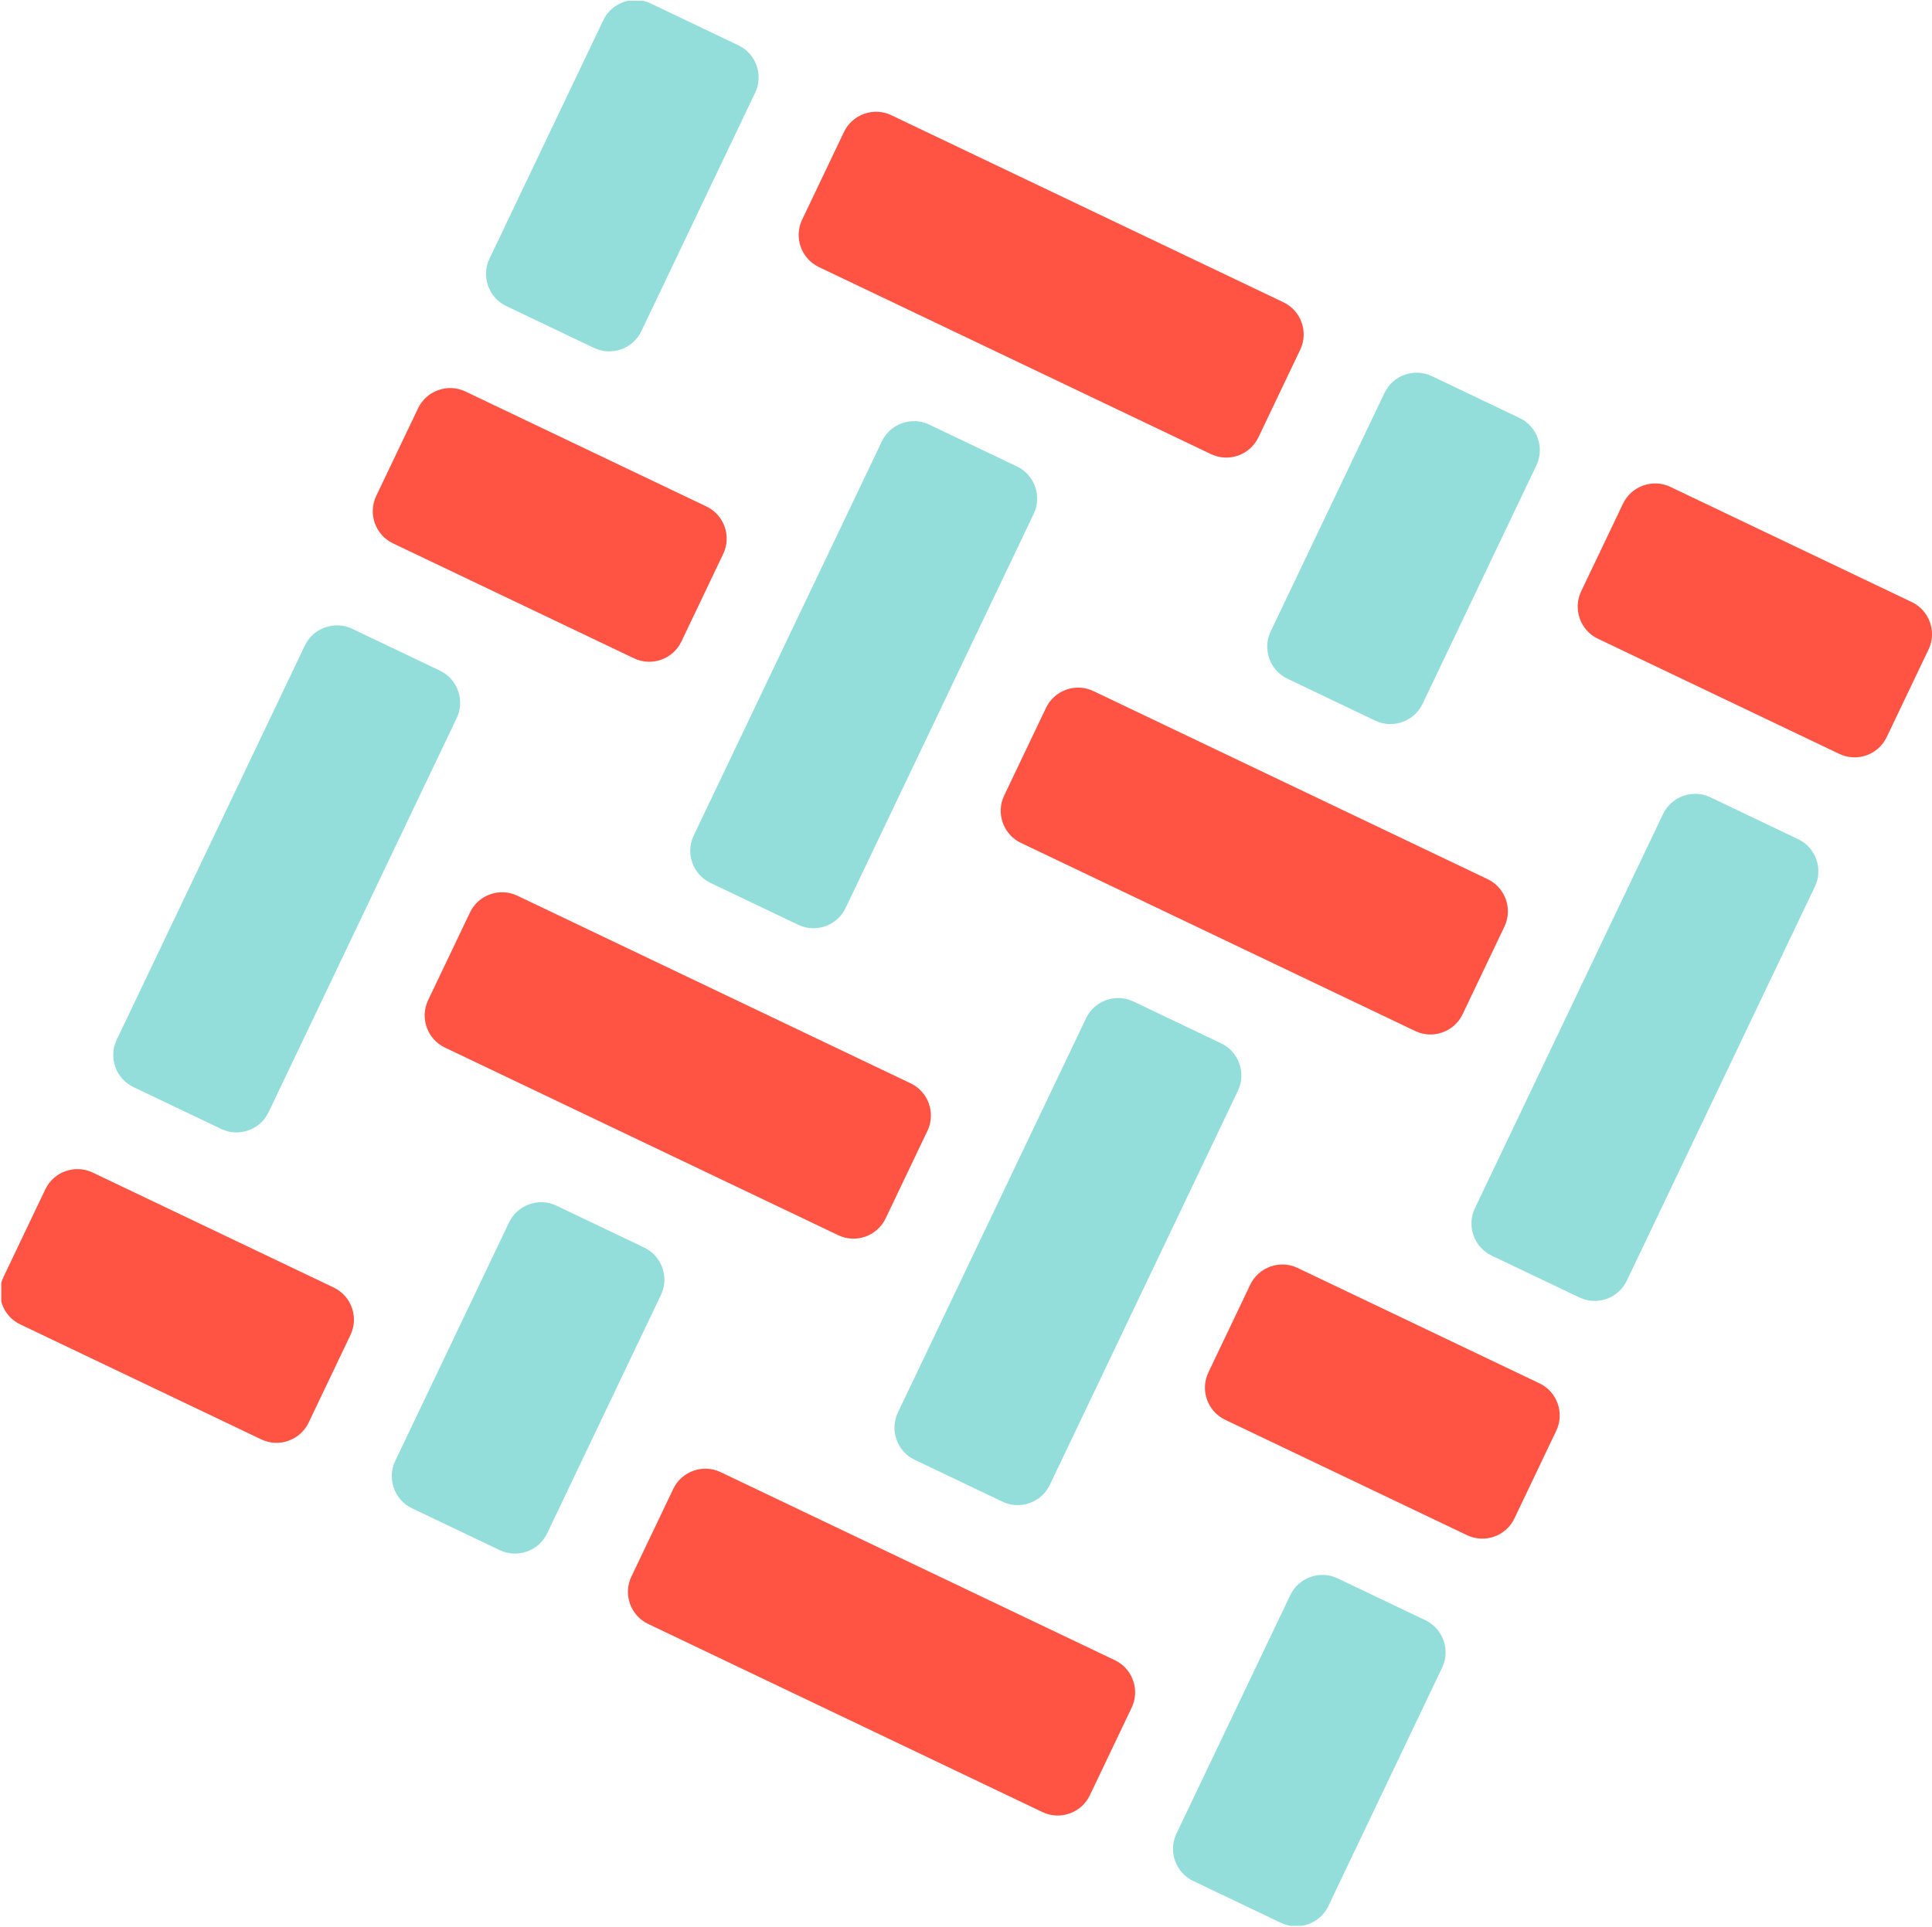
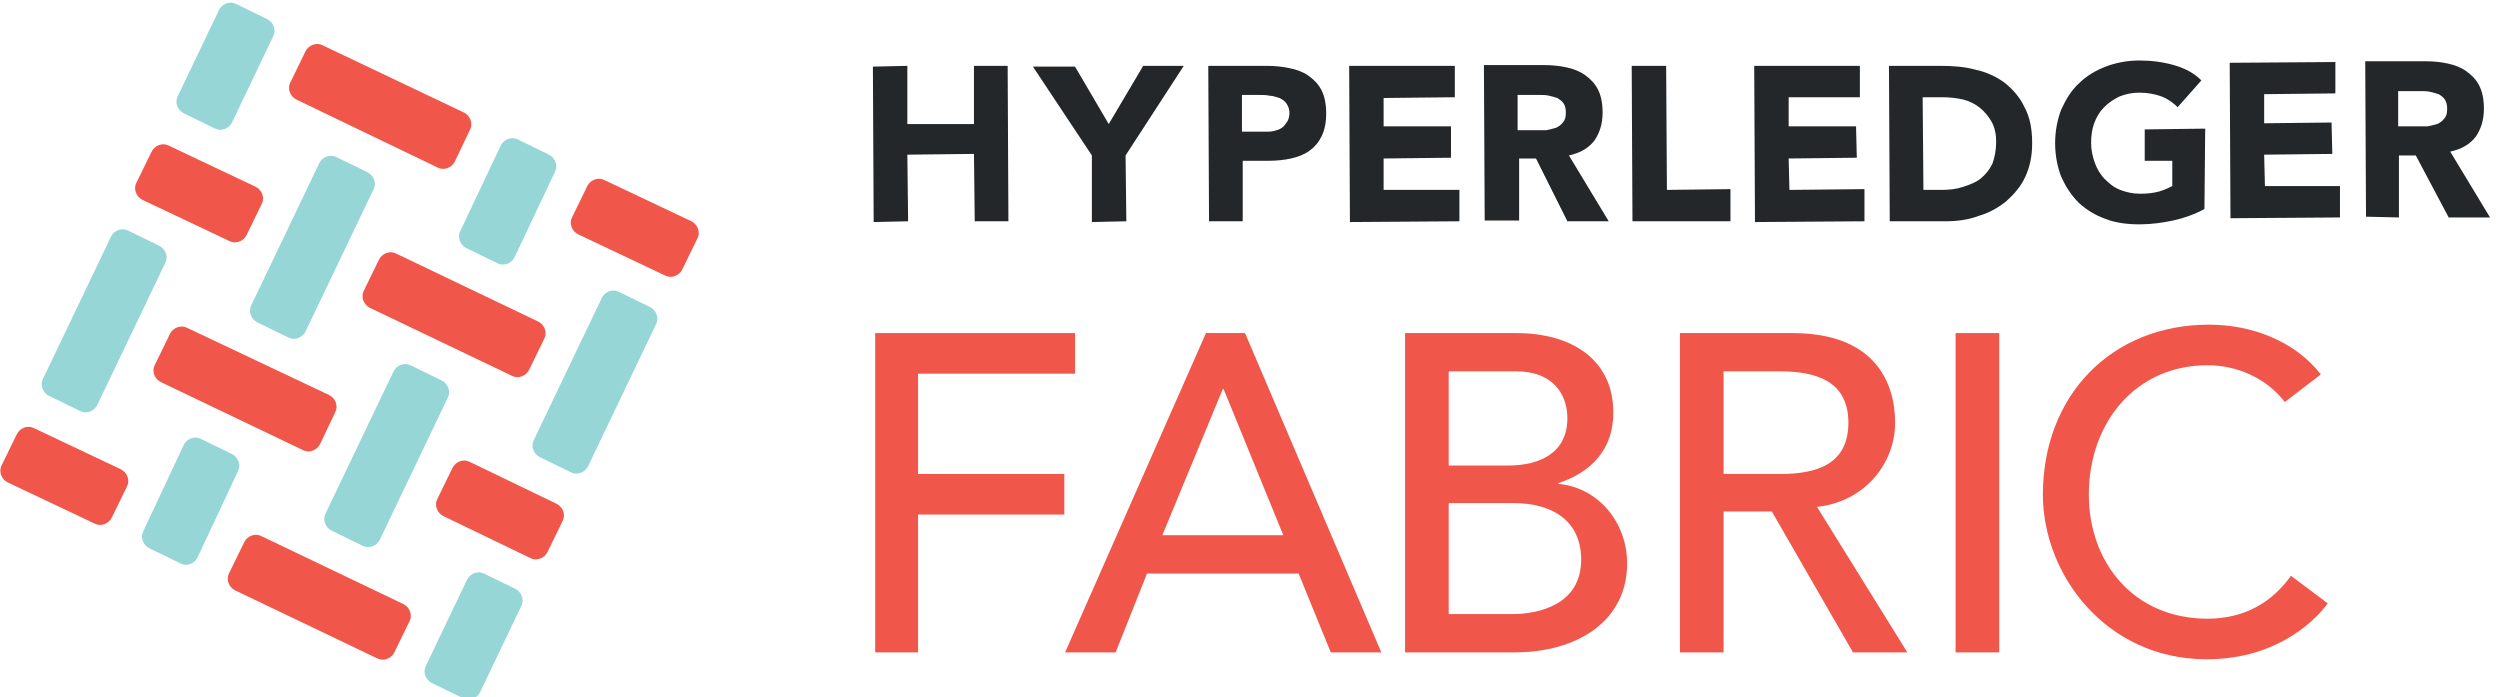
- <svg xmlns="http://www.w3.org/2000/svg" viewBox="0 0.023 91.229 90.978">
-   <defs>
-     <clipPath id="clippath8">
-       <path d="M 0.06 90.978 L 325.16 90.978 L 325.16 0.06 L 0.06 0.06 Z" style="fill: none; clip-rule: nonzero;" />
-     </clipPath>
-     <clipPath id="clippath9">
-       <path d="M 0.06 90.978 L 325.16 90.978 L 325.16 0.06 L 0.06 0.06 Z" style="fill: none; clip-rule: nonzero;" />
-     </clipPath>
-   </defs>
+ <svg xmlns="http://www.w3.org/2000/svg" version="1.1" id="Layer_1" x="0px" y="0px" viewBox="0 0 326.5 91" style="enable-background:new 0 0 326.5 91;" xml:space="preserve">
+   <style type="text/css">
+ 	.st0{fill:#24272A;}
+ 	.st1{fill:#F1564A;}
+ 	.st2{fill:#97D6D7;}
+ </style>
  <g>
+     <polygon class="st0" points="118.5,20.2 127.2,20.1 127.3,28.9 131.7,28.9 131.6,8.6 127.2,8.6 127.2,16.2 118.5,16.2 118.5,8.6    114,8.7 114.1,29 118.6,28.9  " />
+     <polygon class="st0" points="142.6,29 147.1,28.9 147,20.3 154.6,8.6 149.3,8.6 144.8,16.2 140.4,8.7 134.9,8.7 142.6,20.3  " />
+     <path class="st0" d="M162.3,28.9l0-7.9l3.3,0c1.1,0,2.1-0.1,3-0.3c0.9-0.2,1.7-0.5,2.4-1c0.7-0.5,1.2-1.1,1.6-1.9   c0.4-0.8,0.6-1.8,0.6-3c0-1.2-0.2-2.2-0.6-3c-0.4-0.8-1-1.4-1.7-1.9c-0.7-0.5-1.5-0.8-2.5-1c-0.9-0.2-1.9-0.3-3-0.3l-7.6,0   l0.1,20.3L162.3,28.9z M164.5,12.4c0.4,0,0.9,0,1.3,0.1c0.5,0,0.9,0.2,1.3,0.3c0.4,0.2,0.7,0.4,0.9,0.7c0.2,0.3,0.4,0.7,0.4,1.2   c0,0.5-0.1,0.9-0.3,1.2c-0.2,0.3-0.4,0.6-0.7,0.8c-0.3,0.2-0.6,0.3-1,0.4c-0.4,0.1-0.8,0.1-1.2,0.1l-3,0l0-4.8L164.5,12.4z" />
+     <polygon class="st0" points="190.6,28.9 190.6,24.8 180.7,24.8 180.7,20.7 189.5,20.6 189.5,16.5 180.7,16.5 180.7,12.8 190,12.7    190,8.6 176.2,8.6 176.3,29  " />
+     <path class="st0" d="M204.7,28.9l5.4,0l-5.2-8.6c1.4-0.3,2.5-0.9,3.3-1.9c0.7-1,1.1-2.2,1.1-3.7c0-1.2-0.2-2.2-0.6-3   c-0.4-0.8-1-1.4-1.7-1.9c-0.7-0.5-1.5-0.8-2.4-1c-0.9-0.2-1.9-0.3-2.9-0.3l-7.9,0l0.1,20.3l4.5,0l0-8.1l2.2,0L204.7,28.9z    M198.2,17l0-4.6l2.9,0c0.4,0,0.8,0,1.2,0.1c0.4,0.1,0.8,0.2,1.1,0.3c0.3,0.2,0.6,0.4,0.8,0.7c0.2,0.3,0.3,0.7,0.3,1.2   c0,0.6-0.1,1-0.4,1.3c-0.2,0.3-0.5,0.5-0.9,0.7c-0.4,0.1-0.8,0.2-1.2,0.3c-0.4,0-0.9,0-1.3,0L198.2,17z" />
+     <polygon class="st0" points="226,28.9 226,24.7 217.7,24.8 217.6,8.6 213.1,8.6 213.2,28.9  " />
+     <polygon class="st0" points="243.5,28.9 243.5,24.7 233.7,24.8 233.6,20.7 242.5,20.6 242.4,16.5 233.6,16.5 233.6,12.7    242.9,12.7 242.9,8.6 229.1,8.6 229.2,29  " />
+     <path class="st0" d="M262,26.3c1-0.9,1.9-1.9,2.5-3.2c0.6-1.3,0.9-2.7,0.9-4.4c0-1.9-0.3-3.4-1-4.7c-0.6-1.3-1.5-2.3-2.6-3.2   c-1.1-0.8-2.4-1.4-3.8-1.7c-1.5-0.4-3-0.5-4.6-0.5l-6.7,0l0.1,20.3l7.3,0c1.5,0,3-0.2,4.3-0.7C259.8,27.8,261,27.1,262,26.3z    M253.5,24.8l-2.3,0l-0.1-12.1l2.6,0c0.9,0,1.8,0.1,2.7,0.3c0.8,0.2,1.6,0.6,2.2,1.1c0.6,0.5,1.1,1.1,1.5,1.8   c0.4,0.7,0.6,1.6,0.6,2.6c0,1.1-0.2,2.1-0.5,2.9c-0.4,0.8-0.9,1.4-1.5,1.9c-0.6,0.5-1.4,0.8-2.3,1.1   C255.5,24.7,254.6,24.8,253.5,24.8z" />
+     <path class="st0" d="M280.1,16.9l0,4.1l3.6,0l0,3.3c-0.4,0.2-1,0.5-1.7,0.7c-0.7,0.2-1.5,0.3-2.5,0.3c-1,0-1.8-0.2-2.6-0.5   c-0.8-0.3-1.4-0.8-2-1.4c-0.6-0.6-1-1.3-1.3-2.1c-0.3-0.8-0.5-1.7-0.5-2.6c0-0.9,0.1-1.8,0.4-2.6c0.3-0.8,0.7-1.5,1.3-2.1   c0.6-0.6,1.2-1,2-1.4c0.8-0.3,1.6-0.5,2.6-0.5c1.1,0,2.1,0.2,2.9,0.5c0.8,0.3,1.5,0.8,2.1,1.4l3.1-3.5c-1-1-2.2-1.6-3.6-2   c-1.4-0.4-2.9-0.6-4.5-0.6c-1.6,0-3.1,0.3-4.4,0.8c-1.3,0.5-2.5,1.2-3.5,2.2c-1,0.9-1.7,2.1-2.3,3.4c-0.5,1.3-0.8,2.8-0.8,4.4   c0,1.6,0.3,3.1,0.8,4.4c0.6,1.3,1.3,2.4,2.3,3.4c1,0.9,2.1,1.6,3.5,2.1c1.3,0.5,2.8,0.7,4.4,0.7c1.5,0,3-0.2,4.4-0.5   c1.4-0.3,2.8-0.8,4.1-1.5L288,16.8L280.1,16.9z" />
+     <polygon class="st0" points="305.6,28.4 305.6,24.3 295.8,24.3 295.7,20.2 304.6,20.1 304.5,16 295.7,16.1 295.7,12.3 305,12.2    305,8.1 291.2,8.2 291.3,28.5  " />
+     <path class="st0" d="M313.3,28.4l0-8.1l2.2,0l4.3,8.1l5.4,0l-5.2-8.6c1.4-0.3,2.5-0.9,3.3-1.9c0.7-1,1.1-2.2,1.1-3.7   c0-1.2-0.2-2.2-0.6-3c-0.4-0.8-1-1.4-1.7-1.9c-0.7-0.5-1.5-0.8-2.4-1c-0.9-0.2-1.9-0.3-2.9-0.3l-7.9,0l0.1,20.3L313.3,28.4z    M316.2,11.9c0.4,0,0.8,0,1.2,0.1c0.4,0.1,0.8,0.2,1.1,0.3c0.3,0.2,0.6,0.4,0.8,0.7c0.2,0.3,0.3,0.7,0.3,1.2c0,0.6-0.1,1-0.4,1.3   c-0.2,0.3-0.5,0.5-0.9,0.7c-0.4,0.1-0.8,0.2-1.2,0.3c-0.5,0-0.9,0-1.3,0l-2.6,0l0-4.6L316.2,11.9z" />
+   </g>
+   <g>
+     <path class="st1" d="M114.2,43.5h26.2v5.3h-20.5v13.1H139v5.3h-19.1v18h-5.6V43.5z" />
+     <path class="st1" d="M157.5,43.5h5.1l17.8,41.7h-6.6l-4.2-10.3h-19.8l-4.1,10.3h-6.6L157.5,43.5z M167.6,69.9l-7.8-19.1h-0.1   l-7.9,19.1H167.6z" />
+     <path class="st1" d="M183.5,43.5H198c7.2,0,12.7,3.4,12.7,10.4c0,4.8-2.9,7.8-7.2,9.2v0.1c5,0.4,9,4.8,9,10.4   c0,7.5-6.5,11.6-14.7,11.6h-14.3V43.5z M189.2,60.8h7.7c4.3,0,7.8-1.7,7.8-6.2c0-3.3-2.1-6.1-6.6-6.1h-8.9V60.8z M189.2,80.2h8.3   c3.4,0,9-1.2,9-7.1c0-4.9-3.5-7.4-8.9-7.4h-8.4V80.2z" />
+     <path class="st1" d="M219.4,43.5h14.7c10.7,0,13.4,6.4,13.4,11.7c0,5.3-3.9,10.3-10.2,11l11.8,19H242l-10.6-18.4h-6.3v18.4h-5.7   V43.5z M225.1,61.9h7.4c4.5,0,8.9-1.1,8.9-6.7s-4.5-6.7-8.9-6.7h-7.4V61.9z" />
+     <path class="st1" d="M255.4,43.5h5.7v41.7h-5.7V43.5z" />
+     <path class="st1" d="M298.4,52.5c-2.4-3.1-6.2-4.8-10.1-4.8c-9.4,0-15.5,7.5-15.5,16.9c0,8.8,5.8,16.2,15.5,16.2   c4.8,0,8.4-2.1,10.9-5.6l4.8,3.6c-1.2,1.7-6.2,7.3-15.8,7.3c-13.2,0-21.4-11.1-21.4-21.5c0-12.9,8.9-22.2,21.7-22.2   c5.5,0,11.2,2.1,14.6,6.5L298.4,52.5z" />
+   </g>
+   <g>
+     <path class="st1" d="M51.5,85.2c-0.4,0.8-1.4,1.2-2.2,0.8l-18.6-8.9c-0.8-0.4-1.2-1.4-0.8-2.2l2-4.1c0.4-0.8,1.4-1.2,2.2-0.8   l18.6,8.9c0.8,0.4,1.2,1.4,0.8,2.2L51.5,85.2z M14.6,67.6c-0.4,0.8-1.4,1.2-2.2,0.8L1,63c-0.8-0.4-1.2-1.4-0.8-2.2l2-4.1   c0.4-0.8,1.4-1.2,2.2-0.8l11.4,5.4c0.8,0.4,1.2,1.4,0.8,2.2L14.6,67.6z" />
+     <path class="st1" d="M89.1,35.2c-0.4,0.8-1.4,1.2-2.2,0.8l-11.4-5.4c-0.8-0.4-1.2-1.4-0.8-2.2l2-4.1c0.4-0.8,1.4-1.2,2.2-0.8   l11.4,5.4c0.8,0.4,1.2,1.4,0.8,2.2L89.1,35.2z M59.4,21.1c-0.4,0.8-1.4,1.2-2.2,0.8L38.7,13c-0.8-0.4-1.2-1.4-0.8-2.2l2-4.1   c0.4-0.8,1.4-1.2,2.2-0.8l18.5,8.8c0.8,0.4,1.2,1.4,0.8,2.2L59.4,21.1z" />
+     <path class="st1" d="M32.2,30.7c-0.4,0.8-1.4,1.2-2.2,0.8l-11.4-5.4c-0.8-0.4-1.2-1.4-0.8-2.2l2-4.1c0.4-0.8,1.4-1.2,2.2-0.8   l11.4,5.4c0.8,0.4,1.2,1.4,0.8,2.2L32.2,30.7z" />
+     <path class="st1" d="M69.1,48.3c-0.4,0.8-1.4,1.2-2.2,0.8l-18.6-8.9c-0.8-0.4-1.2-1.4-0.8-2.2l2-4.1c0.4-0.8,1.4-1.2,2.2-0.8   l18.6,8.9c0.8,0.4,1.2,1.4,0.8,2.2L69.1,48.3z" />
+     <path class="st1" d="M71.5,72.1c-0.4,0.8-1.4,1.2-2.2,0.8l-11.4-5.5c-0.8-0.4-1.2-1.4-0.8-2.2l2-4.1c0.4-0.8,1.4-1.2,2.2-0.8   l11.4,5.5c0.8,0.4,1.2,1.4,0.8,2.2L71.5,72.1z" />
+     <path class="st1" d="M41.8,58c-0.4,0.8-1.4,1.2-2.2,0.8L21,49.9c-0.8-0.4-1.2-1.4-0.8-2.2l2-4.1c0.4-0.8,1.4-1.2,2.2-0.8L43,51.6   c0.8,0.4,1.2,1.4,0.8,2.2L41.8,58z" />
    <g>
-       <path d="M 14.573 67.213 C 14.176 68.045 13.17 68.401 12.338 68.004 L 0.954 62.572 C 0.121 62.175 -0.234 61.169 0.163 60.337 L 2.141 56.192 C 2.538 55.36 3.543 55.004 4.375 55.401 L 15.76 60.833 C 16.592 61.23 16.948 62.236 16.551 63.068 L 14.573 67.213 Z M 51.461 84.815 C 51.064 85.647 50.059 86.003 49.226 85.606 L 30.605 76.72 C 29.772 76.324 29.417 75.318 29.813 74.486 L 31.792 70.341 C 32.189 69.509 33.194 69.153 34.026 69.55 L 52.648 78.435 C 53.48 78.832 53.836 79.838 53.439 80.67 L 51.461 84.815" style="fill: rgb(255, 83, 67); fill-opacity: 1; clip-path: url(#clippath8);" />
-       <path d="M 59.421 20.681 C 59.023 21.513 58.018 21.869 57.186 21.472 L 38.666 12.635 C 37.834 12.238 37.478 11.233 37.875 10.401 L 39.853 6.255 C 40.25 5.423 41.255 5.067 42.087 5.464 L 60.607 14.301 C 61.439 14.699 61.796 15.704 61.398 16.536 L 59.421 20.681 Z M 89.089 34.839 C 88.692 35.671 87.687 36.027 86.855 35.63 L 75.452 30.189 C 74.62 29.792 74.264 28.786 74.661 27.954 L 76.639 23.809 C 77.036 22.977 78.042 22.621 78.874 23.018 L 90.276 28.459 C 91.108 28.856 91.464 29.862 91.067 30.694 L 89.089 34.839" style="fill: rgb(255, 83, 67); fill-opacity: 1;" />
-       <path d="M 32.174 30.325 C 31.777 31.157 30.772 31.513 29.939 31.116 L 18.555 25.684 C 17.723 25.287 17.367 24.281 17.764 23.449 L 19.742 19.304 C 20.139 18.472 21.145 18.116 21.977 18.513 L 33.361 23.945 C 34.193 24.342 34.549 25.348 34.152 26.18 L 32.174 30.325" style="fill: rgb(255, 83, 67); fill-opacity: 1;" />
-       <path d="M 69.063 47.927 C 68.666 48.759 67.66 49.115 66.828 48.718 L 48.207 39.832 C 47.375 39.435 47.019 38.43 47.416 37.597 L 49.394 33.452 C 49.791 32.62 50.796 32.264 51.629 32.661 L 70.25 41.547 C 71.082 41.944 71.438 42.95 71.041 43.782 L 69.063 47.927" style="fill: rgb(255, 83, 67); fill-opacity: 1;" />
-       <path d="M 71.51 71.739 C 71.113 72.571 70.107 72.927 69.275 72.529 L 57.85 67.077 C 57.018 66.68 56.662 65.675 57.059 64.843 L 59.037 60.697 C 59.434 59.866 60.439 59.509 61.271 59.906 L 72.697 65.358 C 73.529 65.755 73.885 66.761 73.488 67.593 L 71.51 71.739" style="fill: rgb(255, 83, 67); fill-opacity: 1;" />
-       <path d="M 41.818 57.57 C 41.421 58.403 40.415 58.758 39.583 58.361 L 21.006 49.497 C 20.174 49.1 19.818 48.094 20.215 47.262 L 22.193 43.117 C 22.59 42.284 23.596 41.928 24.428 42.326 L 43.005 51.19 C 43.837 51.587 44.193 52.593 43.796 53.425 L 41.818 57.57" style="fill: rgb(255, 83, 67); fill-opacity: 1;" />
-       <path d="M 12.682 52.553 C 12.285 53.385 11.28 53.741 10.448 53.344 L 6.301 51.365 C 5.469 50.968 5.113 49.963 5.51 49.131 L 14.395 30.511 C 14.792 29.679 15.797 29.323 16.63 29.719 L 20.776 31.698 C 21.608 32.095 21.964 33.101 21.567 33.933 L 12.682 52.553" style="fill: rgb(147, 222, 219); fill-opacity: 1; clip-path: url(#clippath9);" />
-       <path d="M 30.284 15.665 C 29.887 16.497 28.881 16.853 28.049 16.456 L 23.903 14.477 C 23.071 14.08 22.715 13.075 23.112 12.242 L 28.488 0.976 C 28.885 0.144 29.891 -0.212 30.723 0.185 L 34.869 2.164 C 35.701 2.561 36.057 3.566 35.66 4.399 L 30.284 15.665" style="fill: rgb(147, 222, 219); fill-opacity: 1; clip-path: url(#clippath9);" />
-       <path d="M 62.723 90.047 C 62.326 90.879 61.32 91.235 60.488 90.838 L 56.342 88.859 C 55.51 88.462 55.154 87.456 55.551 86.624 L 60.927 75.358 C 61.324 74.526 62.33 74.17 63.162 74.567 L 67.308 76.545 C 68.14 76.942 68.496 77.948 68.099 78.78 L 62.723 90.047" style="fill: rgb(147, 222, 219); fill-opacity: 1; clip-path: url(#clippath9);" />
-       <path d="M 76.816 60.512 C 76.419 61.344 75.414 61.7 74.582 61.303 L 70.435 59.324 C 69.603 58.927 69.247 57.922 69.644 57.09 L 78.529 38.469 C 78.926 37.637 79.932 37.281 80.764 37.678 L 84.911 39.657 C 85.743 40.053 86.099 41.059 85.702 41.891 L 76.816 60.512" style="fill: rgb(147, 222, 219); fill-opacity: 1;" />
-       <path d="M 67.173 33.267 C 66.776 34.099 65.771 34.455 64.938 34.058 L 60.792 32.079 C 59.959 31.682 59.604 30.676 60.001 29.845 L 65.377 18.578 C 65.773 17.746 66.779 17.39 67.611 17.787 L 71.758 19.766 C 72.59 20.163 72.946 21.169 72.549 22.001 L 67.173 33.267" style="fill: rgb(147, 222, 219); fill-opacity: 1;" />
-       <path d="M 49.571 70.155 C 49.174 70.987 48.169 71.343 47.337 70.946 L 43.19 68.967 C 42.357 68.571 42.001 67.565 42.399 66.733 L 51.284 48.113 C 51.681 47.28 52.687 46.925 53.519 47.321 L 57.665 49.3 C 58.497 49.697 58.853 50.703 58.456 51.535 L 49.571 70.155" style="fill: rgb(147, 222, 219); fill-opacity: 1;" />
-       <path d="M 25.835 72.445 C 25.438 73.277 24.432 73.633 23.6 73.236 L 19.453 71.257 C 18.621 70.86 18.265 69.854 18.662 69.022 L 24.038 57.756 C 24.436 56.924 25.441 56.568 26.273 56.965 L 30.42 58.943 C 31.252 59.34 31.608 60.346 31.211 61.178 L 25.835 72.445" style="fill: rgb(147, 222, 219); fill-opacity: 1;" />
-       <path d="M 39.928 42.91 C 39.531 43.742 38.525 44.098 37.693 43.701 L 33.547 41.722 C 32.714 41.325 32.359 40.32 32.755 39.488 L 41.641 20.867 C 42.038 20.035 43.043 19.679 43.876 20.076 L 48.022 22.054 C 48.854 22.451 49.21 23.457 48.813 24.289 L 39.928 42.91" style="fill: rgb(147, 222, 219); fill-opacity: 1;" />
+       <path class="st2" d="M12.7,52.9c-0.4,0.8-1.4,1.2-2.2,0.8l-4.1-2c-0.8-0.4-1.2-1.4-0.8-2.2l8.9-18.6c0.4-0.8,1.4-1.2,2.2-0.8    l4.1,2c0.8,0.4,1.2,1.4,0.8,2.2L12.7,52.9z" />
+       <path class="st2" d="M30.3,16c-0.4,0.8-1.4,1.2-2.2,0.8l-4.1-2c-0.8-0.4-1.2-1.4-0.8-2.2l5.4-11.3c0.4-0.8,1.4-1.2,2.2-0.8l4.1,2    c0.8,0.4,1.2,1.4,0.8,2.2L30.3,16z" />
+       <path class="st2" d="M62.7,90.4c-0.4,0.8-1.4,1.2-2.2,0.8l-4.1-2c-0.8-0.4-1.2-1.4-0.8-2.2l5.4-11.3c0.4-0.8,1.4-1.2,2.2-0.8    l4.1,2c0.8,0.4,1.2,1.4,0.8,2.2L62.7,90.4z" />
+       <path class="st2" d="M76.8,60.9c-0.4,0.8-1.4,1.2-2.2,0.8l-4.1-2c-0.8-0.4-1.2-1.4-0.8-2.2l8.9-18.6c0.4-0.8,1.4-1.2,2.2-0.8    l4.1,2c0.8,0.4,1.2,1.4,0.8,2.2L76.8,60.9z" />
+       <path class="st2" d="M67.2,33.6c-0.4,0.8-1.4,1.2-2.2,0.8l-4.1-2c-0.8-0.4-1.2-1.4-0.8-2.2L65.4,19c0.4-0.8,1.4-1.2,2.2-0.8l4.1,2    c0.8,0.4,1.2,1.4,0.8,2.2L67.2,33.6z" />
+       <path class="st2" d="M49.6,70.5c-0.4,0.8-1.4,1.2-2.2,0.8l-4.1-2c-0.8-0.4-1.2-1.4-0.8-2.2l8.9-18.6c0.4-0.8,1.4-1.2,2.2-0.8    l4.1,2c0.8,0.4,1.2,1.4,0.8,2.2L49.6,70.5z" />
+       <path class="st2" d="M25.8,72.8c-0.4,0.8-1.4,1.2-2.2,0.8l-4.1-2c-0.8-0.4-1.2-1.4-0.8-2.2L24,58.1c0.4-0.8,1.4-1.2,2.2-0.8l4.1,2    c0.8,0.4,1.2,1.4,0.8,2.2L25.8,72.8z" />
+       <path class="st2" d="M39.9,43.3c-0.4,0.8-1.4,1.2-2.2,0.8l-4.1-2c-0.8-0.4-1.2-1.4-0.8-2.2l8.9-18.6c0.4-0.8,1.4-1.2,2.2-0.8    l4.1,2c0.8,0.4,1.2,1.4,0.8,2.2L39.9,43.3z" />
    </g>
  </g>
</svg>
